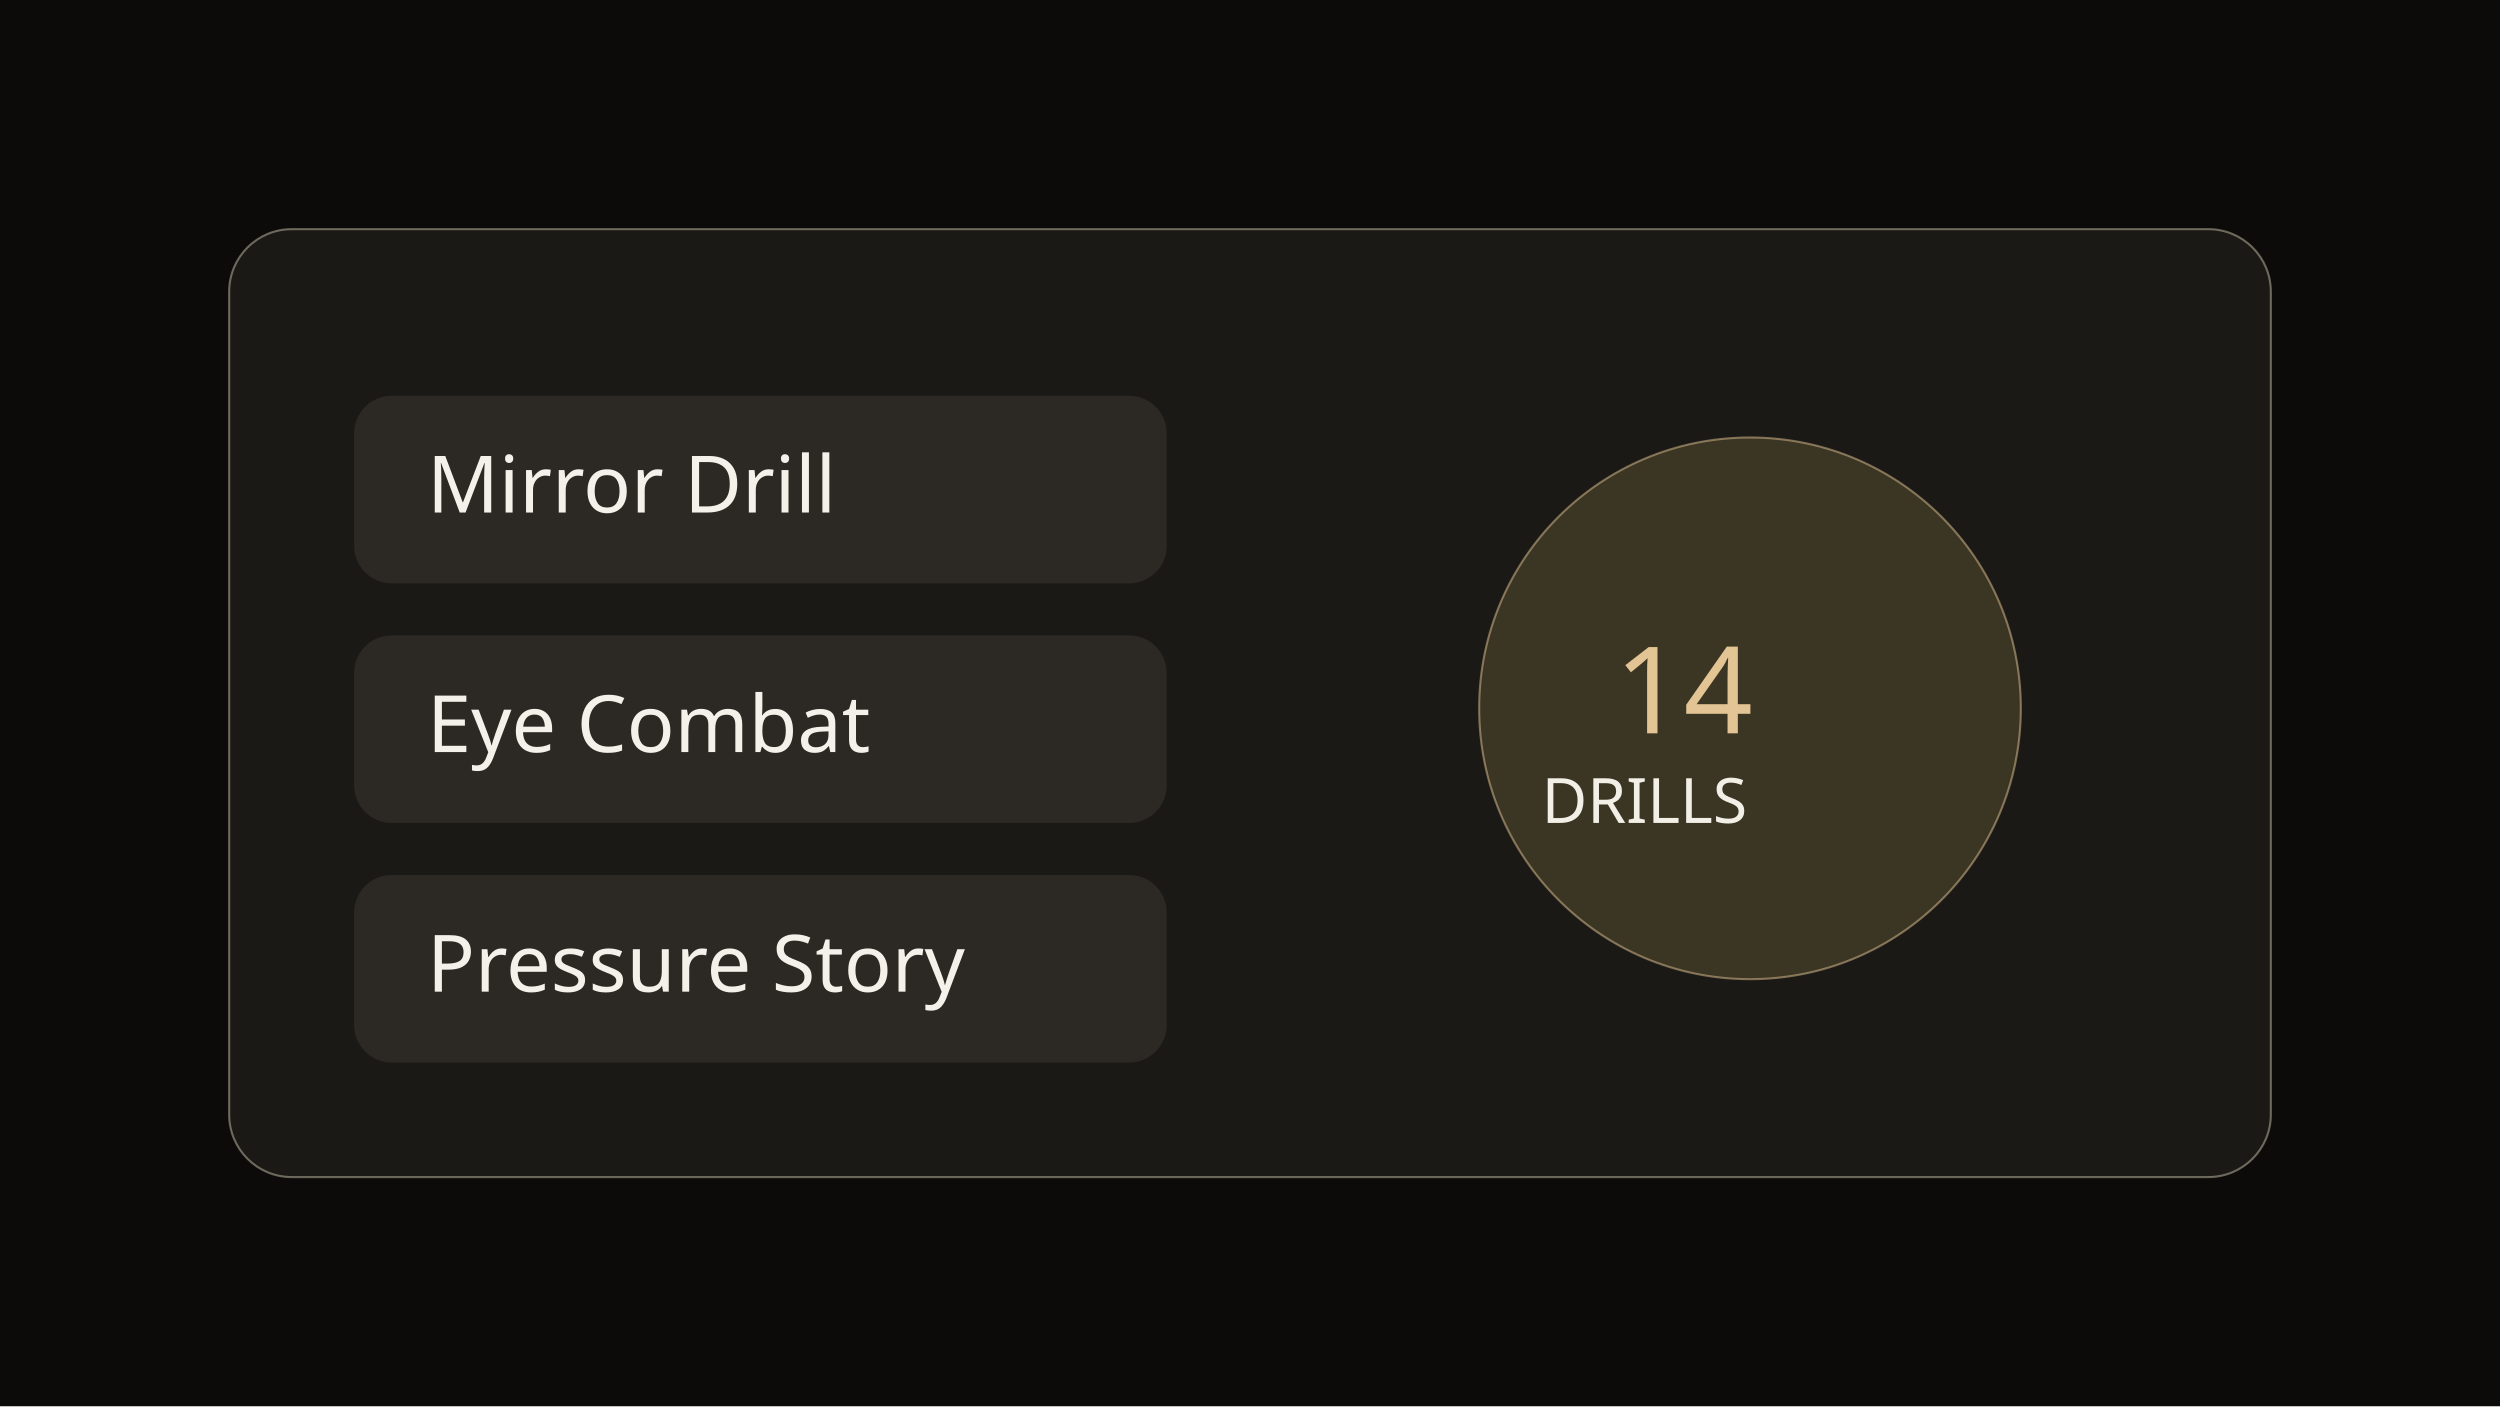
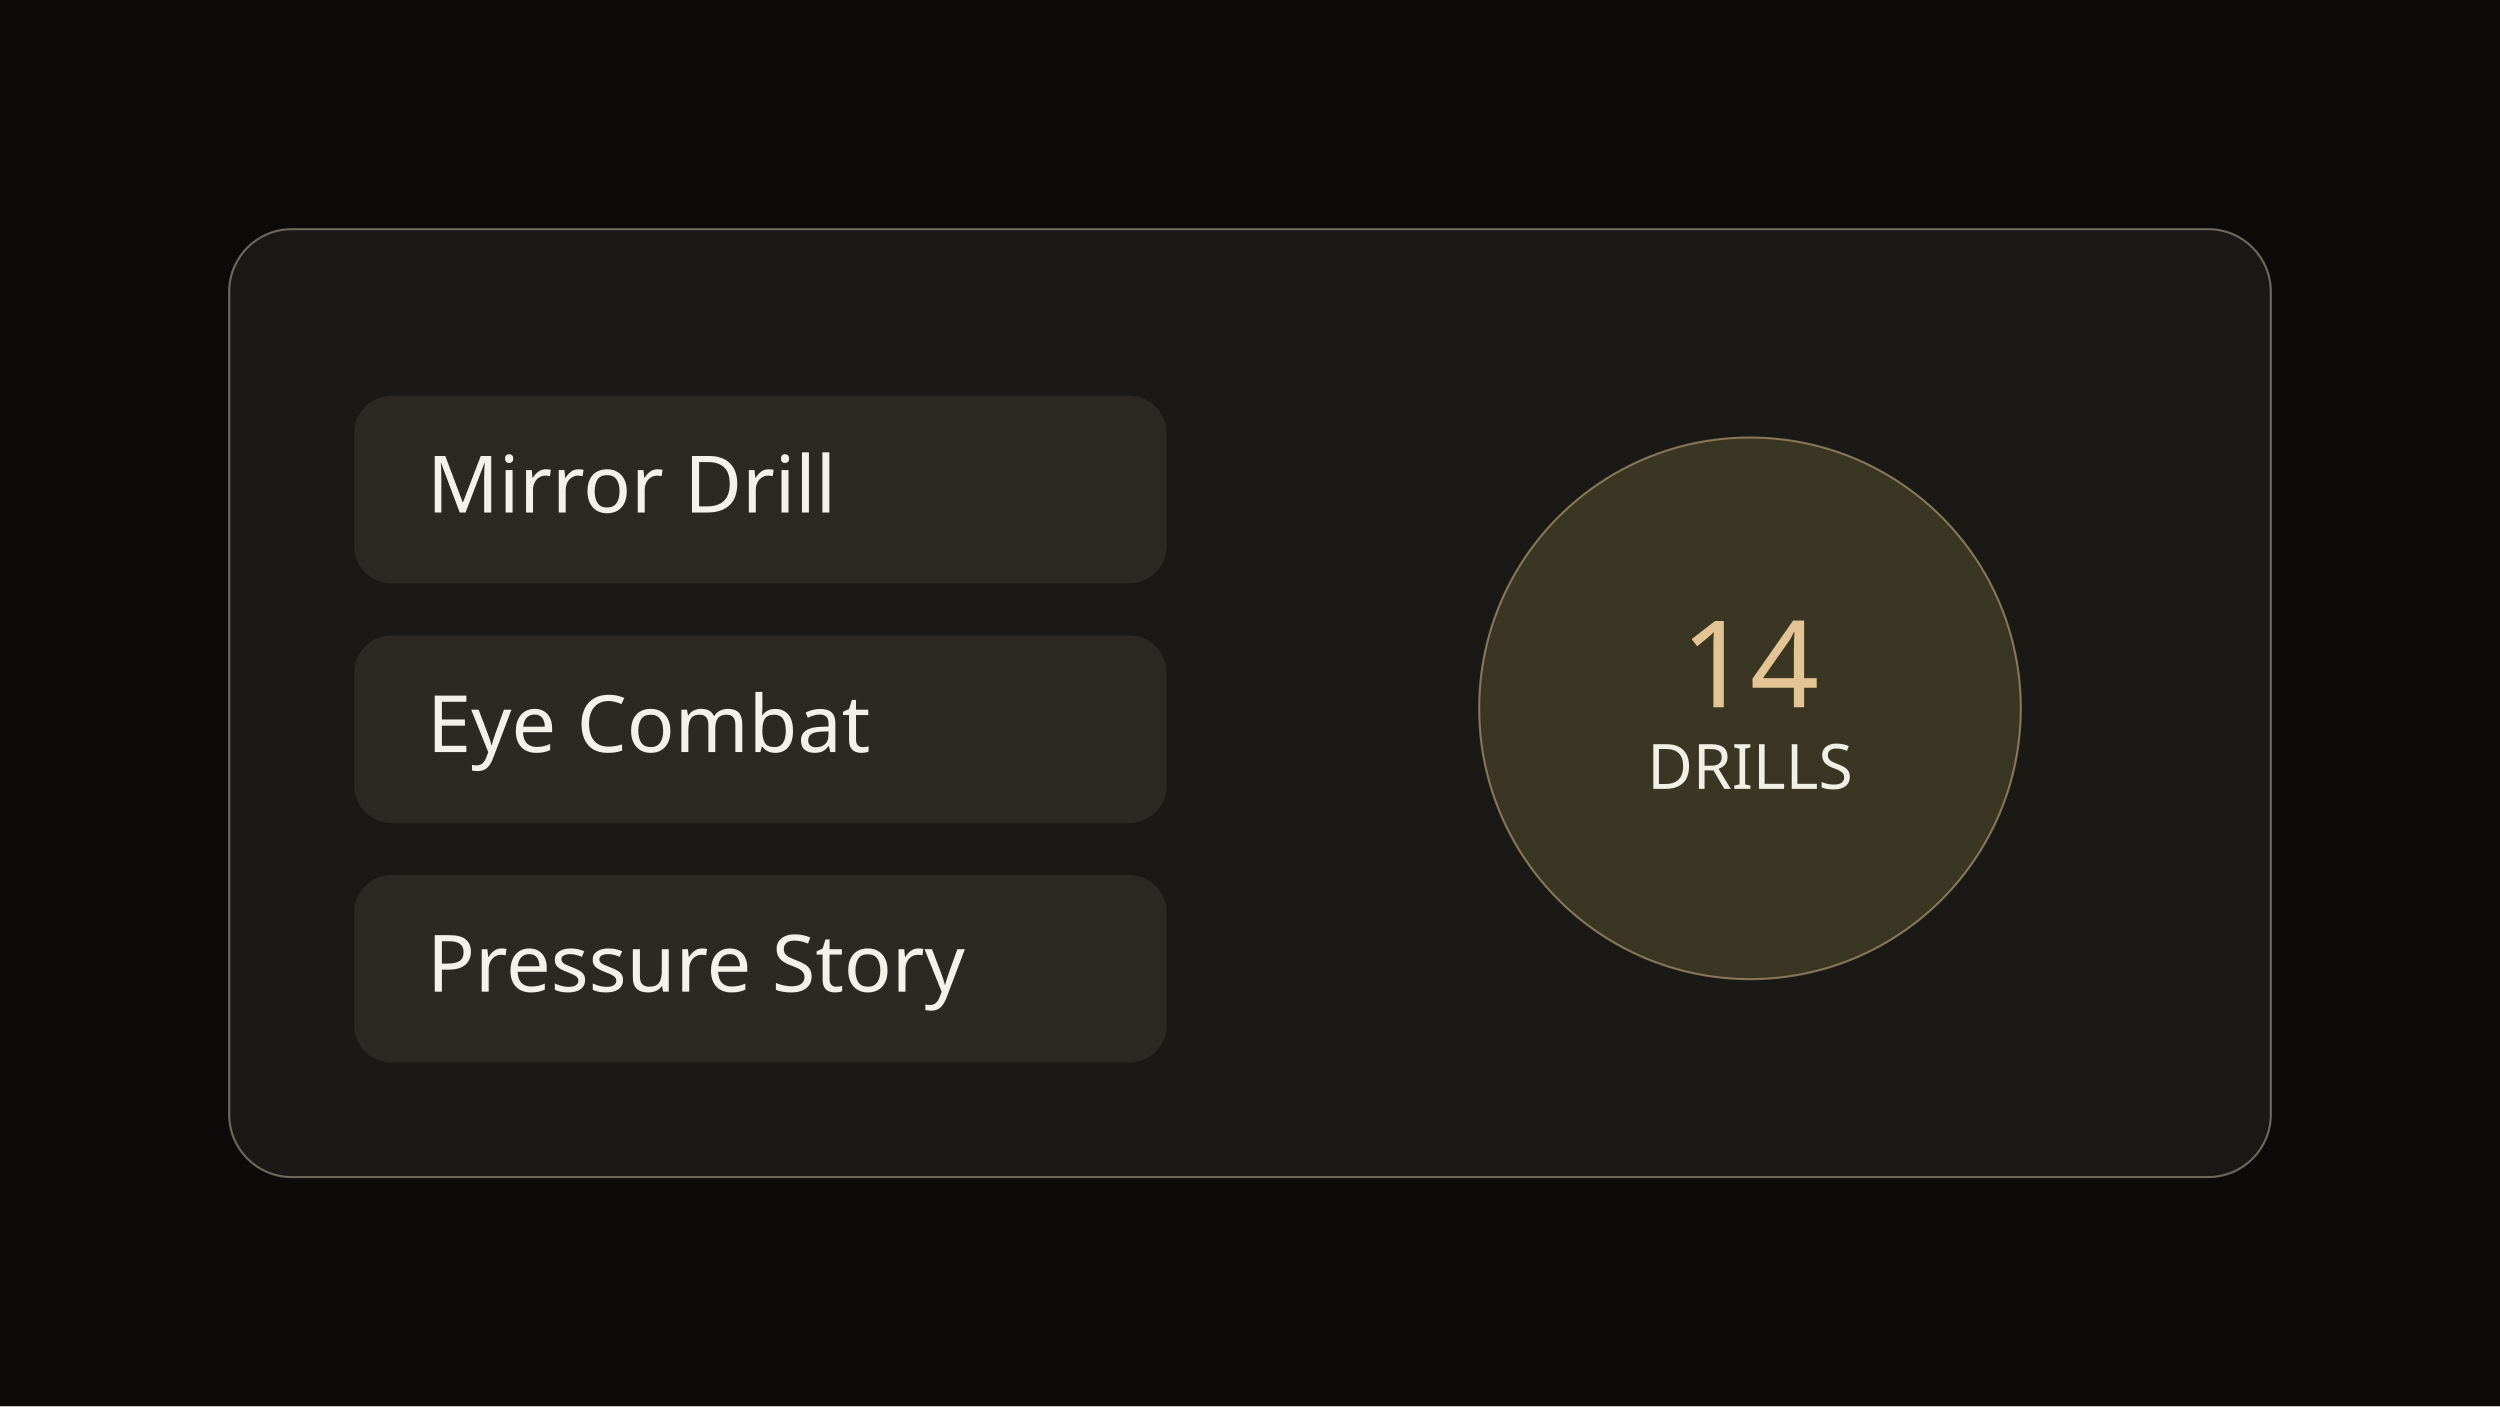
<svg xmlns="http://www.w3.org/2000/svg" viewBox="0 0 1200 675" role="img" aria-label="Drills Overview visual">
  <rect width="1200" height="675" fill="#0c0b09" />
  <rect x="110" y="110" width="980" height="455" rx="30" fill="#1b1916" stroke="#dbd3bc" stroke-opacity="0.45" />
  <rect x="170" y="190" width="390" height="90" rx="18" fill="#2c2924" />
  <text x="205" y="246" fill="#f4f1ea" font-size="38" font-family="Outfit, sans-serif">Mirror Drill</text>
  <rect x="170" y="305" width="390" height="90" rx="18" fill="#2c2924" />
  <text x="205" y="361" fill="#f4f1ea" font-size="38" font-family="Outfit, sans-serif">Eye Combat</text>
  <rect x="170" y="420" width="390" height="90" rx="18" fill="#2c2924" />
  <text x="205" y="476" fill="#f4f1ea" font-size="38" font-family="Outfit, sans-serif">Pressure Story</text>
  <circle cx="840" cy="340" r="130" fill="#3b3523" stroke="#e3c595" stroke-opacity="0.5" />
-   <text x="775" y="352" fill="#e3c595" font-size="58" font-family="Outfit, sans-serif">14</text>
-   <text x="740" y="395" fill="#f2efe6" font-size="30" font-family="Outfit, sans-serif">DRILLS</text>
+   <text x="840" y="317" text-anchor="middle" dominant-baseline="central" fill="#e3c595" font-size="58" font-family="Outfit, sans-serif">14</text>
+   <text x="840" y="367" text-anchor="middle" dominant-baseline="central" fill="#f2efe6" font-size="30" font-family="Outfit, sans-serif">DRILLS</text>
</svg>
